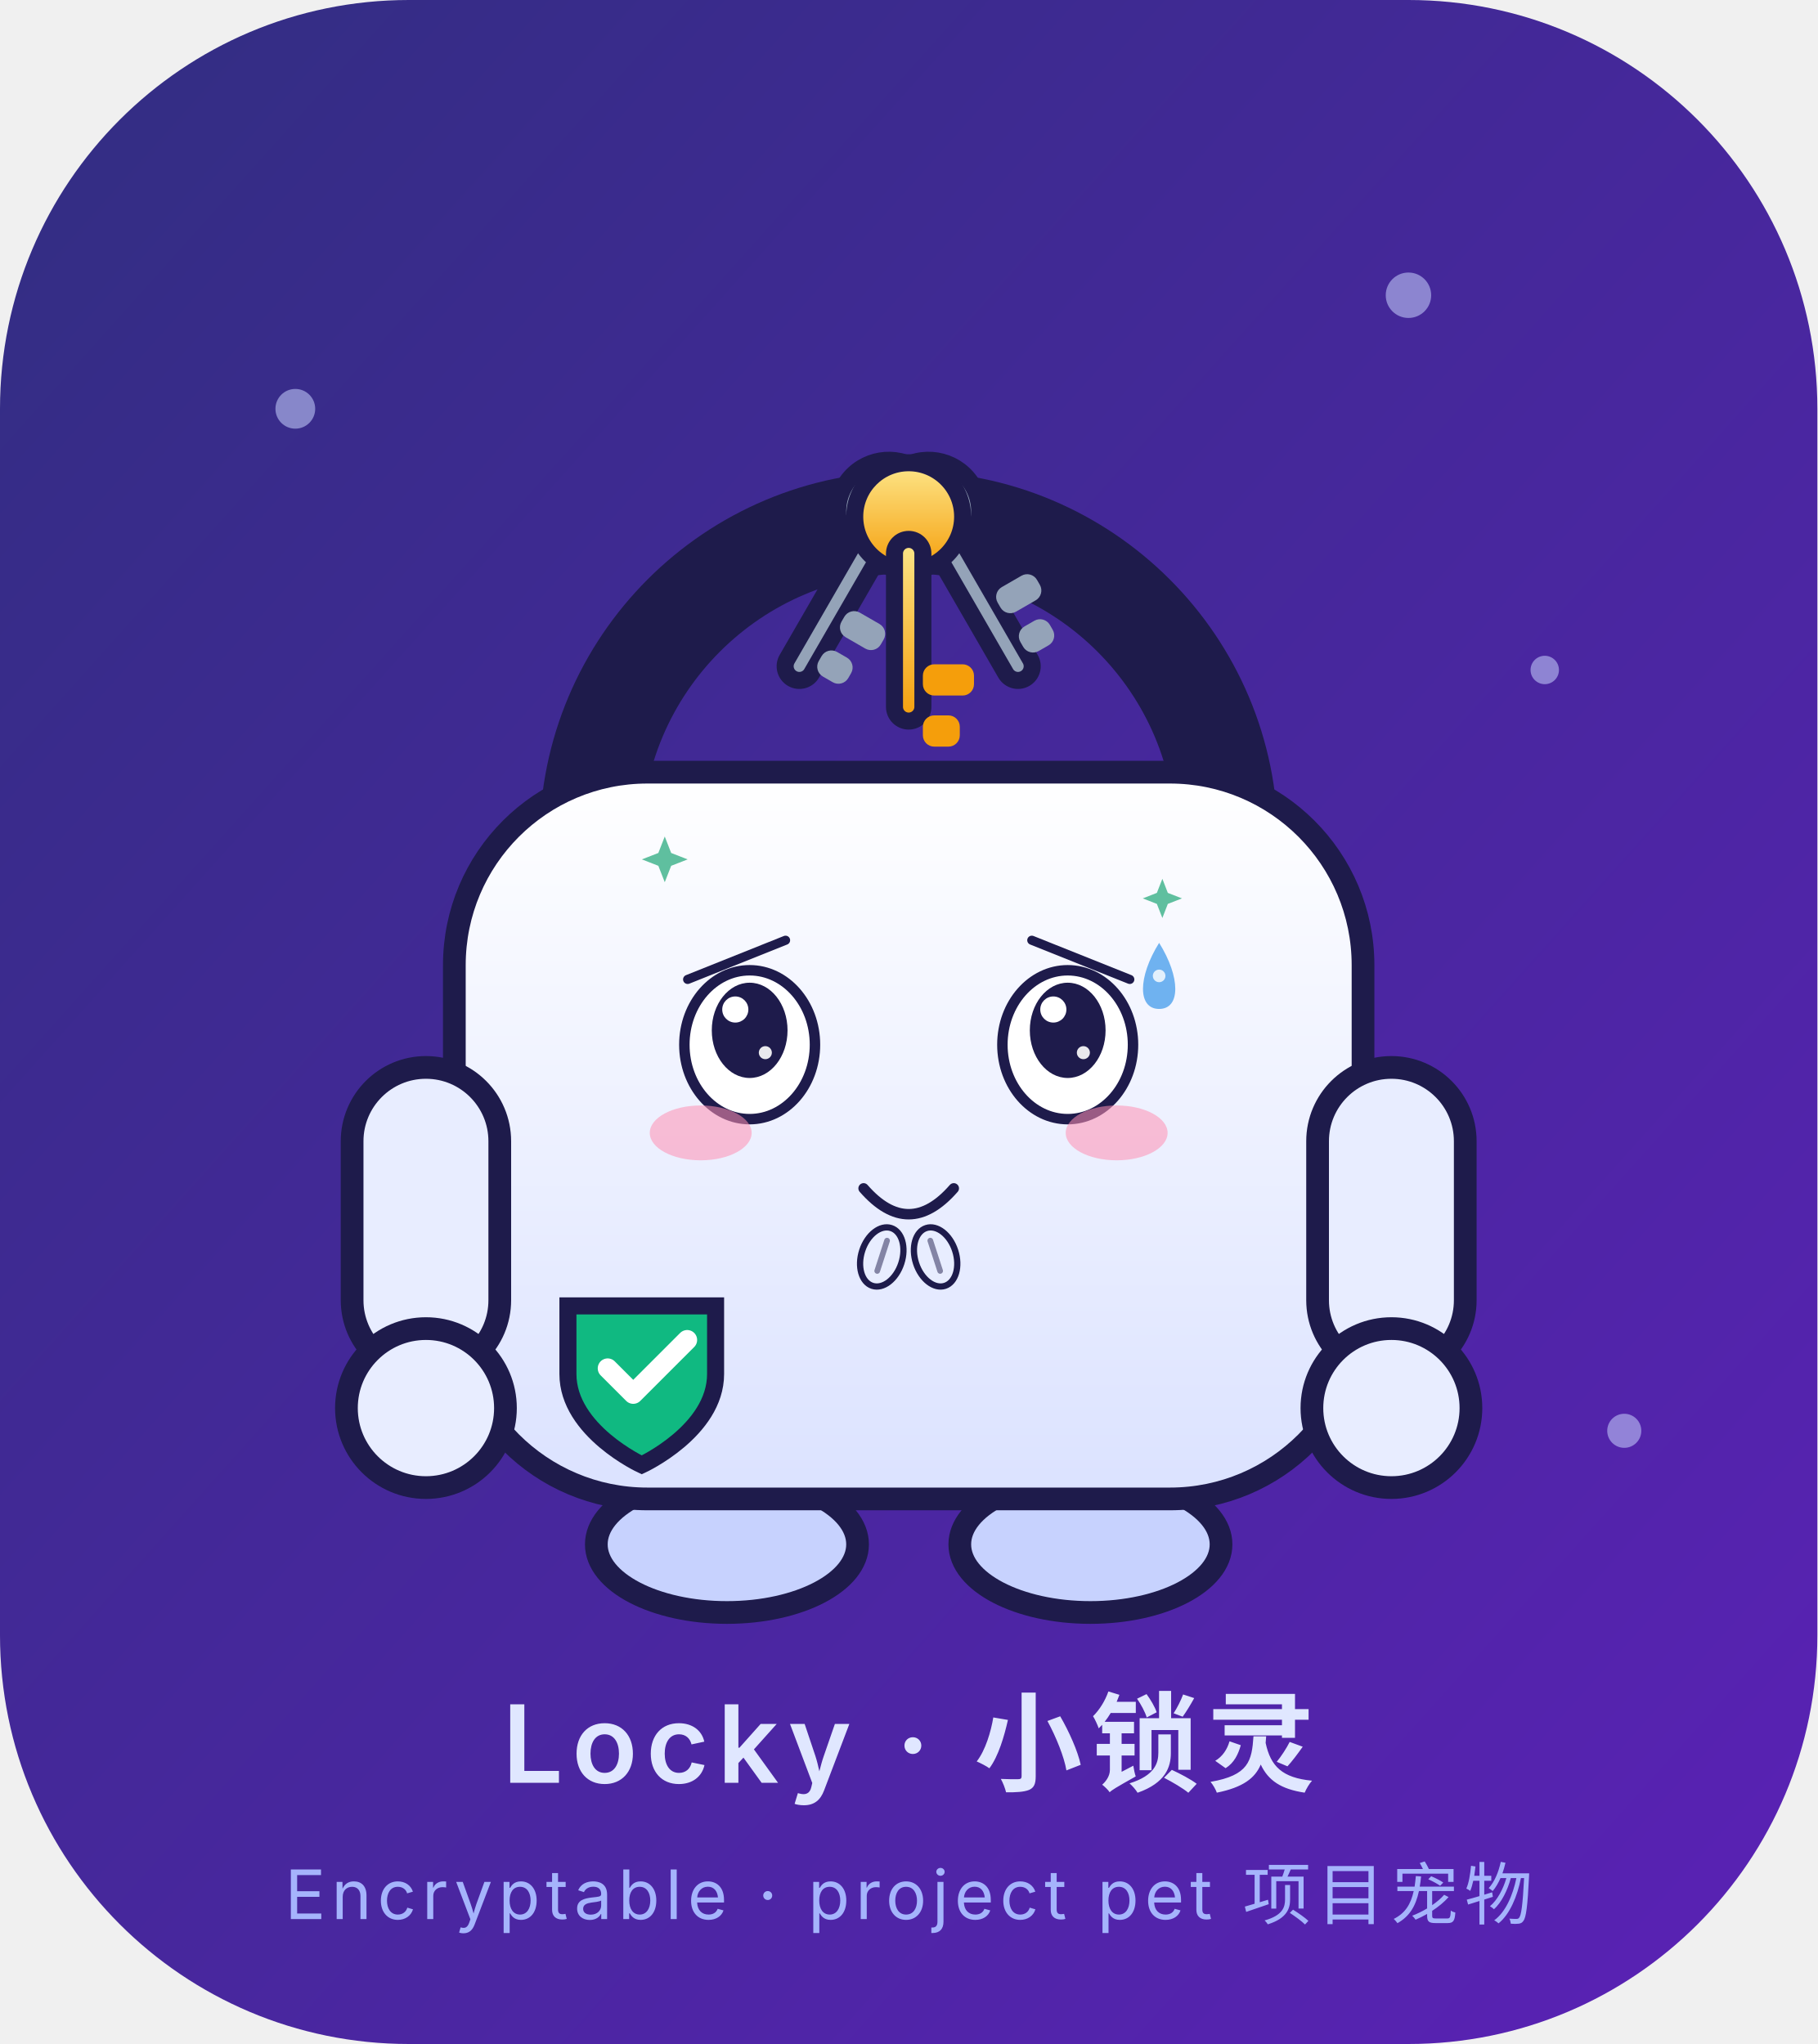
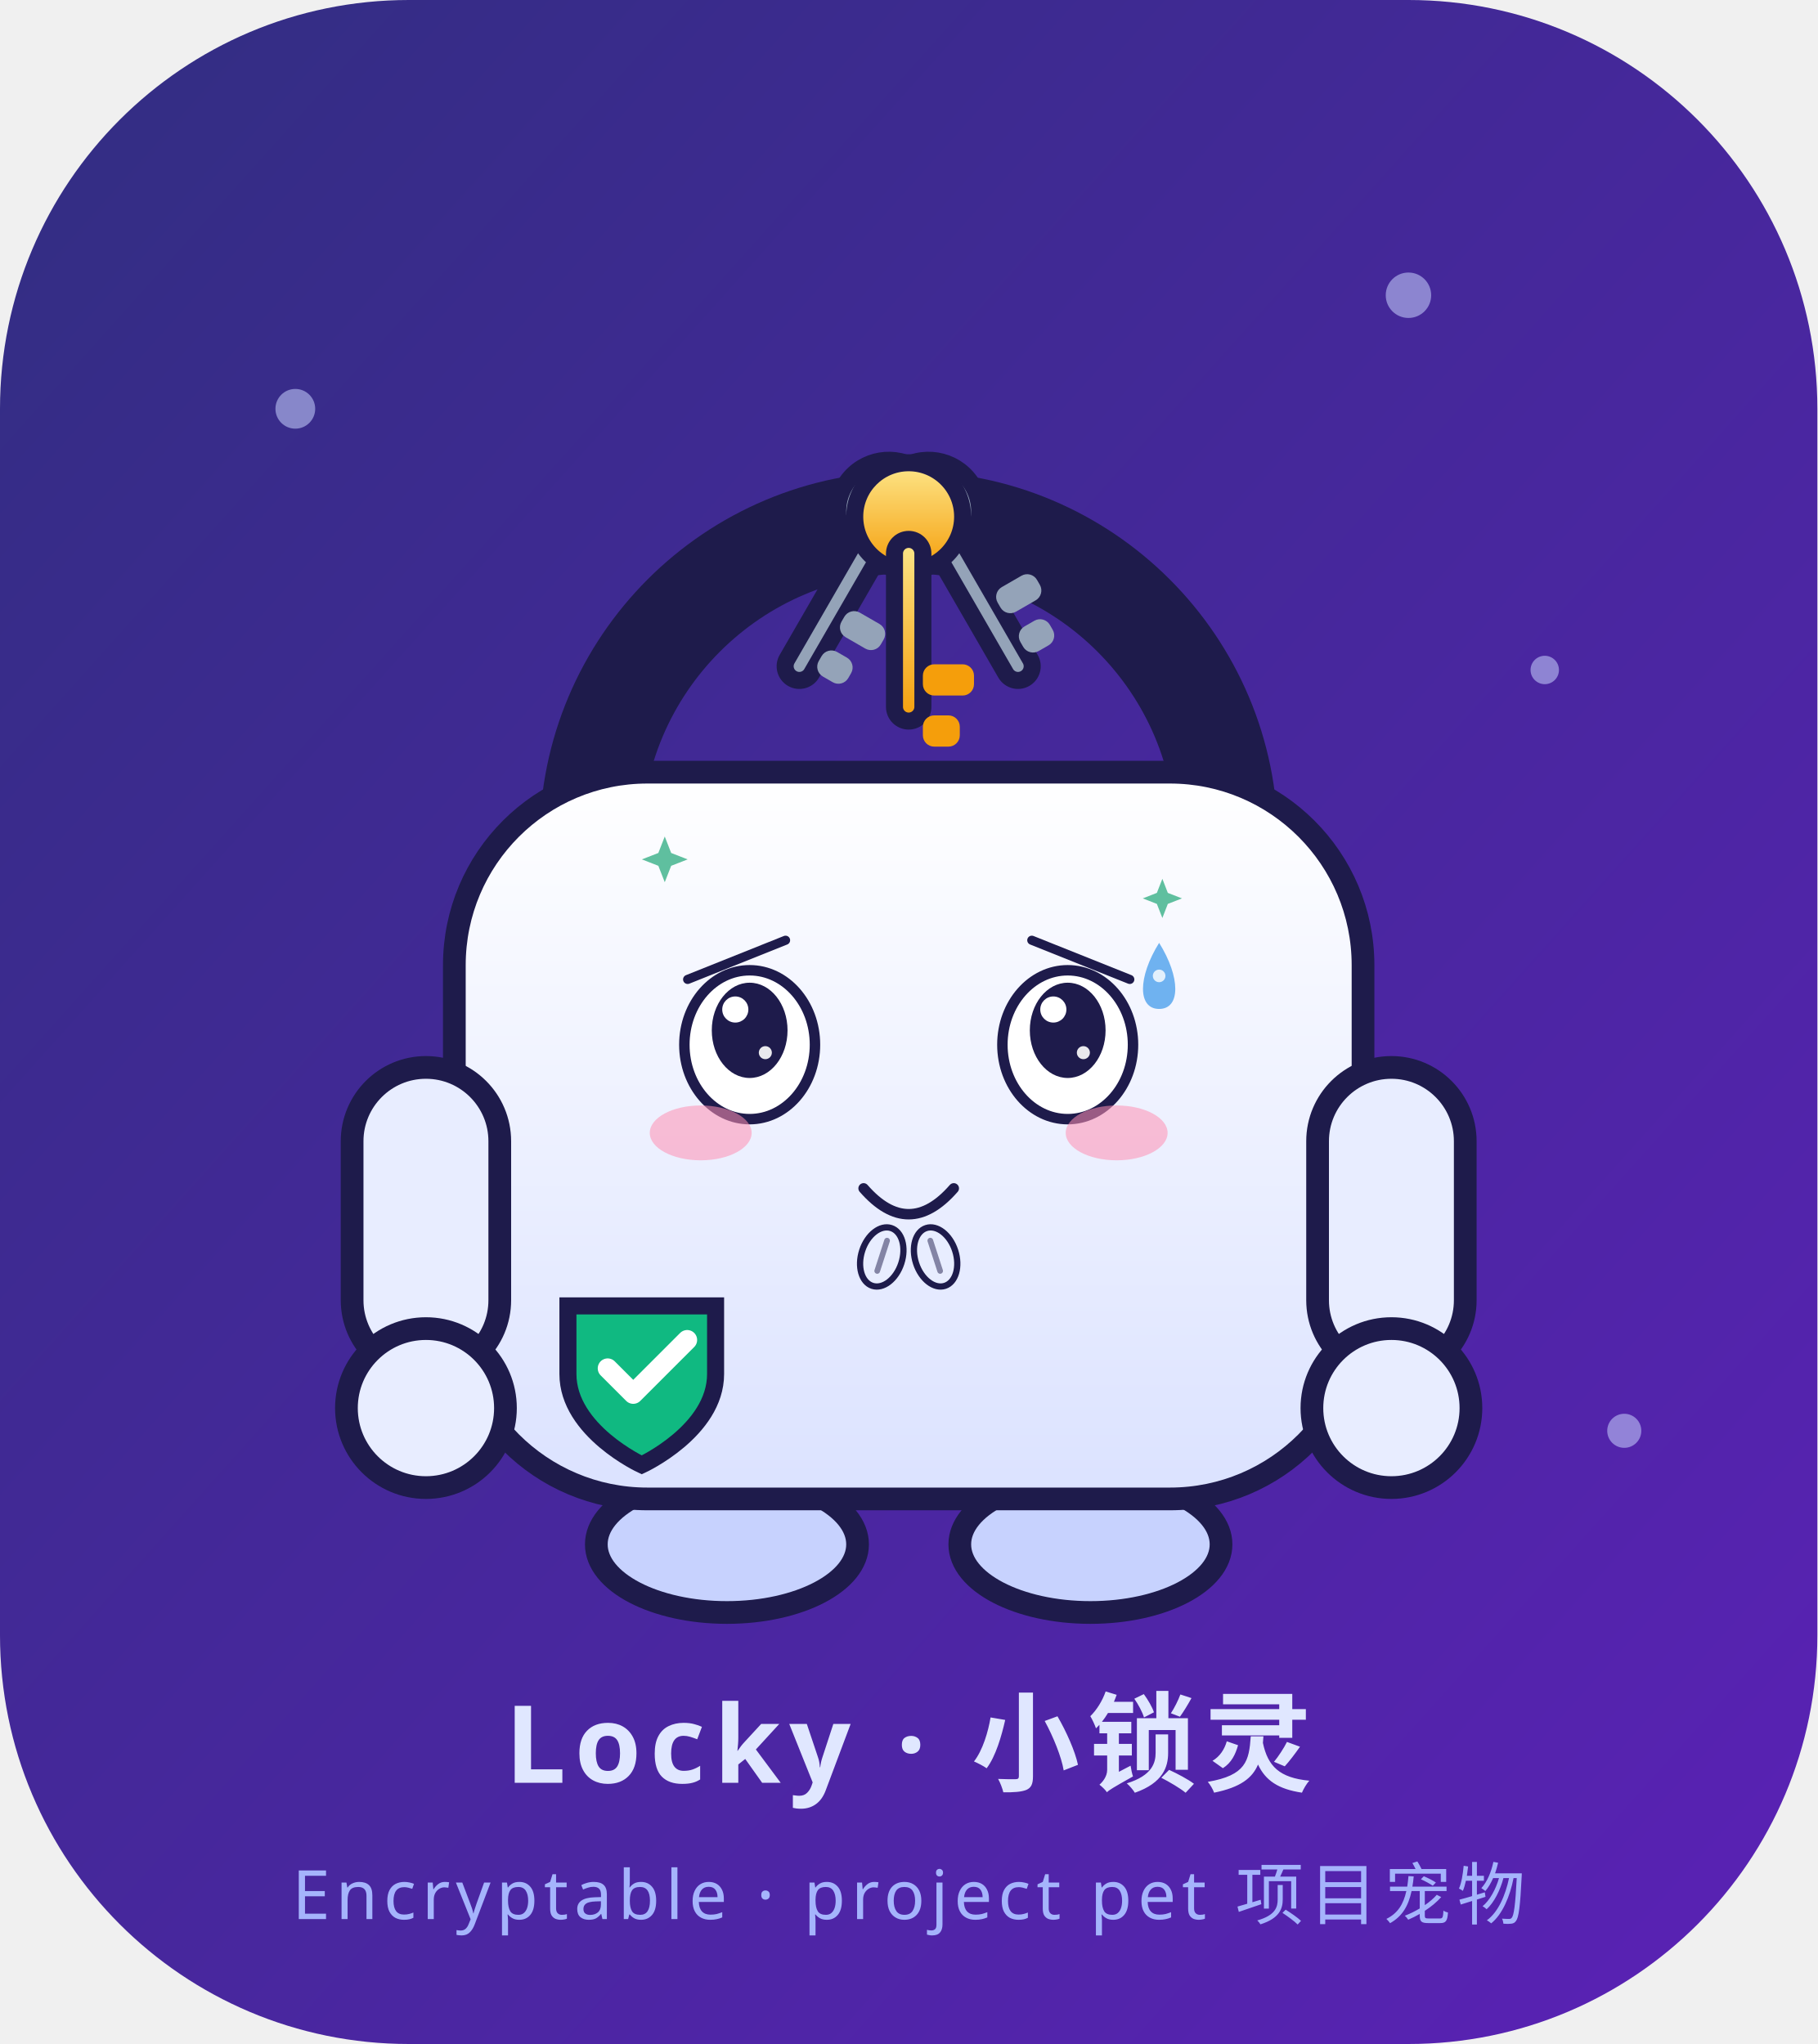
<svg xmlns="http://www.w3.org/2000/svg" viewBox="0 0 320 360" width="320" height="360" role="img" aria-label="Locky · 讨好 Pleasing">
  <style>
.ex-motion { animation: ex-nod 1.7s ease-in-out infinite; transform-box: fill-box; transform-origin: 50% 50%; }
.ex-anim-tear { animation: ex-tear 1.8s ease-in infinite; transform-box: fill-box; transform-origin: center; }
.ex-anim-sweat { animation: ex-tear 1.5s ease-in infinite; transform-box: fill-box; transform-origin: center; }
.ex-anim-heart { animation: ex-heart 2.2s ease-out infinite; transform-box: fill-box; transform-origin: center; }
.ex-anim-spark { animation: ex-spark 1.9s ease-in-out infinite; transform-box: fill-box; transform-origin: center; }
.ex-anim-rain { animation: ex-rain 1.4s linear infinite; transform-box: fill-box; transform-origin: center; }
.ex-anim-confetti { animation: ex-confetti 2.4s linear infinite; transform-box: fill-box; transform-origin: center; }
.ex-anim-pulse { animation: ex-pulse 1.6s ease-in-out infinite; transform-box: fill-box; transform-origin: center; }
.ex-anim-knock { animation: ex-knock 0.55s ease-in-out infinite; transform-box: fill-box; transform-origin: center; }
.ex-anim-knockline { animation: ex-knockline 0.55s ease-out infinite; transform-box: fill-box; transform-origin: center; }
.ex-anim-palm { animation: ex-palm 0.9s ease-in-out infinite; transform-box: fill-box; transform-origin: center; }
.ex-anim-steam { animation: ex-steam 1.8s ease-out infinite; transform-box: fill-box; transform-origin: center; }
.ex-anim-shock { animation: ex-shock 0.5s ease-in-out infinite; transform-box: fill-box; transform-origin: center; }
.ex-anim-please { animation: ex-please 1.4s ease-in-out infinite; transform-box: fill-box; transform-origin: center; }
.ex-anim-drift { animation: ex-drift 4.5s ease-in-out infinite; transform-box: fill-box; transform-origin: center; }
@keyframes ex-nod { 0%,100% { transform: translateY(0); } 50% { transform: translateY(3.68px); } }
@keyframes ex-tear { 0% { transform: translateY(0); opacity: 0; } 18% { opacity: 1; } 100% { transform: translateY(12.65px); opacity: 0; } }
@keyframes ex-heart { 0% { transform: translateY(0) scale(.65); opacity: 0; } 20% { opacity: 1; } 100% { transform: translateY(-20.7px) scale(1.15); opacity: 0; } }
@keyframes ex-spark { 0%,100% { transform: scale(.6) rotate(0deg); opacity: .3; } 50% { transform: scale(1.15) rotate(25deg); opacity: 1; } }
@keyframes ex-rain { 0% { transform: translateY(0); opacity: 0; } 20% { opacity: 1; } 100% { transform: translateY(13.8px); opacity: 0; } }
@keyframes ex-confetti { 0% { transform: translateY(-4.02px) rotate(0deg); opacity: 1; } 100% { transform: translateY(18.4px) rotate(200deg); opacity: 0; } }
@keyframes ex-pulse { 0%,100% { transform: scale(1); opacity: .35; } 50% { transform: scale(1.18); opacity: .7; } }
@keyframes ex-knock { 0%,100% { transform: translateX(5.17px); } 35% { transform: translateX(0); } }
@keyframes ex-knockline { 0%,100% { transform: scaleX(.6); opacity: .35; } 35% { transform: scaleX(1); opacity: 1; } }
@keyframes ex-palm { 0%,100% { transform: translateY(0) rotate(0deg); } 50% { transform: translateY(-1.38px) rotate(-4deg); } }
@keyframes ex-steam { 0% { transform: translateY(0); opacity: .7; } 100% { transform: translateY(-10.35px); opacity: 0; } }
@keyframes ex-shock { 0%,100% { transform: scaleX(.7); opacity: .4; } 50% { transform: scaleX(1.25); opacity: 1; } }
@keyframes ex-please { 0%,100% { transform: translateY(0); } 50% { transform: translateY(-2.07px); } }
@keyframes ex-drift { 0%,100% { transform: translateY(0); } 50% { transform: translateY(-2.3px); } }
@media (prefers-reduced-motion: reduce) {
  .ex-motion, [class*="ex-anim-"] { animation: none !important; }
}
</style>
  <g class="ex-motion ex-pleasing">
    <g class="ex-base">
      <defs>
        <linearGradient id="bg" x1="0" y1="0" x2="1" y2="1">
          <stop offset="0" stop-color="#312E81" />
          <stop offset="1" stop-color="#5B21B6" />
        </linearGradient>
        <linearGradient id="body" x1="0" y1="0" x2="0" y2="1">
          <stop offset="0" stop-color="#FFFFFF" />
          <stop offset="1" stop-color="#DBE2FF" />
        </linearGradient>
        <linearGradient id="keyGold" x1="0" y1="0" x2="0" y2="1">
          <stop offset="0" stop-color="#FDE68A" />
          <stop offset="1" stop-color="#F59E0B" />
        </linearGradient>
      </defs>
      <rect width="320" height="360" rx="72" fill="url(#bg)" />
      <g opacity="0.55" fill="#C7D2FE">
        <circle cx="52" cy="72" r="3.5" />
        <circle cx="272" cy="118" r="2.5" />
        <circle cx="248" cy="52" r="4" />
        <circle cx="70" cy="228" r="2.5" />
        <circle cx="286" cy="252" r="3" />
      </g>
      <g transform="translate(0,-10)">
        <ellipse cx="128" cy="282" rx="23" ry="12" fill="#C7D2FE" stroke="#1E1B4B" stroke-width="4" />
        <ellipse cx="192" cy="282" rx="23" ry="12" fill="#C7D2FE" stroke="#1E1B4B" stroke-width="4" />
        <path d="M104 158 A56 56 0 0 1 216 158" fill="none" stroke="#1E1B4B" stroke-width="18" stroke-linecap="round" />
        <g transform="rotate(-30 160 94)">
          <circle cx="160" cy="101" r="9" fill="#94A3B8" stroke="#1E1B4B" stroke-width="3" />
          <rect x="157.5" y="105" width="5" height="30" rx="2.5" fill="#94A3B8" stroke="#1E1B4B" stroke-width="3" />
          <rect x="162.5" y="119" width="8" height="5" rx="2" fill="#94A3B8" />
          <rect x="162.5" y="127" width="6" height="5" rx="2" fill="#94A3B8" />
        </g>
        <g transform="rotate(30 160 94)">
          <circle cx="160" cy="101" r="9" fill="#94A3B8" stroke="#1E1B4B" stroke-width="3" />
          <rect x="157.5" y="105" width="5" height="30" rx="2.5" fill="#94A3B8" stroke="#1E1B4B" stroke-width="3" />
          <rect x="162.5" y="119" width="8" height="5" rx="2" fill="#94A3B8" />
          <rect x="162.5" y="127" width="6" height="5" rx="2" fill="#94A3B8" />
        </g>
        <g>
          <circle cx="160" cy="101" r="9.5" fill="url(#keyGold)" stroke="#1E1B4B" stroke-width="3" />
          <rect x="157.5" y="105" width="5" height="32" rx="2.5" fill="url(#keyGold)" stroke="#1E1B4B" stroke-width="3" />
          <rect x="162.5" y="127" width="9" height="5.5" rx="2" fill="#F59E0B" />
          <rect x="162.5" y="136" width="6.5" height="5.5" rx="2" fill="#F59E0B" />
        </g>
        <rect x="80" y="146" width="160" height="128" rx="34" fill="url(#body)" stroke="#1E1B4B" stroke-width="4" />
        <rect x="62" y="198" width="26" height="54" rx="13" fill="#E8EDFF" stroke="#1E1B4B" stroke-width="4" />
        <rect x="232" y="198" width="26" height="54" rx="13" fill="#E8EDFF" stroke="#1E1B4B" stroke-width="4" />
        <circle cx="75" cy="258" r="14" fill="#E8EDFF" stroke="#1E1B4B" stroke-width="4" />
        <circle cx="245" cy="258" r="14" fill="#E8EDFF" stroke="#1E1B4B" stroke-width="4" />
        <path d="M100 240 h26 v12 c0 10 -13 16 -13 16 s-13 -6 -13 -16 z" fill="#10B981" stroke="#1E1B4B" stroke-width="3" />
        <path d="M107 251 l4.5 4.5 l9.5 -9.5" fill="none" stroke="#FFFFFF" stroke-width="3.5" stroke-linecap="round" stroke-linejoin="round" />
      </g>
-       <text x="160" y="314" text-anchor="middle" font-family="ui-sans-serif,-apple-system,'Segoe UI','Noto Sans SC','Microsoft YaHei',sans-serif" font-size="19" font-weight="600" fill="#E0E7FF" letter-spacing="1.5">Locky · 小锁灵</text>
-       <text x="160" y="338" text-anchor="middle" font-family="ui-sans-serif,-apple-system,'Segoe UI','Noto Sans SC','Microsoft YaHei',sans-serif" font-size="12" fill="#A5B4FC" letter-spacing="1">Encryptable · project pet 项目宠物</text>
+       <text x="160" y="314" text-anchor="middle" font-family="'Noto Sans SC','Source Han Sans SC',sans-serif" font-size="19" font-weight="600" fill="#E0E7FF" letter-spacing="1.5">Locky · 小锁灵</text>
+       <text x="160" y="338" text-anchor="middle" font-family="'Noto Sans SC','Source Han Sans SC',sans-serif" font-size="12" fill="#A5B4FC" letter-spacing="1">Encryptable · project pet 项目宠物</text>
    </g>
    <g class="ex-face">
      <path d="M 121.08,172.5 L 138.32,165.6" stroke="#1E1B4B" stroke-width="1.61" stroke-linecap="round" />
      <path d="M 198.93,172.5 L 181.68,165.6" stroke="#1E1B4B" stroke-width="1.61" stroke-linecap="round" />
      <ellipse cx="132" cy="184" rx="11.5" ry="13.11" fill="#FFFFFF" stroke="#1E1B4B" stroke-width="1.84" />
      <ellipse cx="132" cy="181.47" rx="6.67" ry="8.39" fill="#1E1B4B" />
      <circle cx="129.47" cy="177.8" r="2.3" fill="#FFFFFF" />
      <circle cx="134.76" cy="185.4" r="1.15" fill="#FFFFFF" opacity=".9" />
      <ellipse cx="188" cy="184" rx="11.5" ry="13.11" fill="#FFFFFF" stroke="#1E1B4B" stroke-width="1.84" />
      <ellipse cx="188" cy="181.47" rx="6.67" ry="8.39" fill="#1E1B4B" />
      <circle cx="185.47" cy="177.8" r="2.3" fill="#FFFFFF" />
      <circle cx="190.76" cy="185.4" r="1.15" fill="#FFFFFF" opacity=".9" />
      <path d="M 152.06,209.3 Q 160,218.41 167.94,209.3" fill="none" stroke="#1E1B4B" stroke-width="1.84" stroke-linecap="round" />
      <ellipse cx="123.38" cy="199.53" rx="8.97" ry="4.83" fill="#FF8FB3" opacity="0.55" />
      <ellipse cx="196.62" cy="199.53" rx="8.97" ry="4.83" fill="#FF8FB3" opacity="0.55" />
      <g transform="translate(0 0)">
        <path class="ex-anim-sweat" style="animation-delay:0.2s" d="M 204.1,166.06 C 207.89,172.13 207.89,177.7 204.1,177.7 C 200.31,177.7 200.31,172.13 204.1,166.06 Z" fill="#6FB2F0" />
        <circle cx="204.1" cy="171.88" r="1.11" fill="#FFFFFF" opacity=".8" />
      </g>
      <path class="ex-anim-spark" style="animation-delay:0.3s" d="M 117.05,147.33 L 118.18,150.23 L 121.08,151.36 L 118.18,152.49 L 117.05,155.38 L 115.92,152.49 L 113.02,151.36 L 115.92,150.23 Z" fill="#5FBF9F" />
      <path class="ex-anim-spark" style="animation-delay:0.8s" d="M 204.67,154.78 L 205.63,157.26 L 208.12,158.23 L 205.63,159.2 L 204.67,161.68 L 203.7,159.2 L 201.22,158.23 L 203.7,157.26 Z" fill="#5FBF9F" />
      <g transform="translate(155.26 221.38) rotate(18)">
        <g class="ex-anim-please">
          <ellipse rx="3.62" ry="5.35" fill="#E8EDFF" stroke="#1E1B4B" stroke-width="1.1" />
          <path d="M 0,-3.02 L 0,2.59" stroke="#1E1B4B" stroke-width="1" stroke-linecap="round" opacity=".5" />
        </g>
      </g>
      <g transform="translate(164.74 221.38) rotate(-18)">
        <g class="ex-anim-please">
          <ellipse rx="3.62" ry="5.35" fill="#E8EDFF" stroke="#1E1B4B" stroke-width="1.1" />
          <path d="M 0,-3.02 L 0,2.59" stroke="#1E1B4B" stroke-width="1" stroke-linecap="round" opacity=".5" />
        </g>
      </g>
    </g>
  </g>
</svg>
